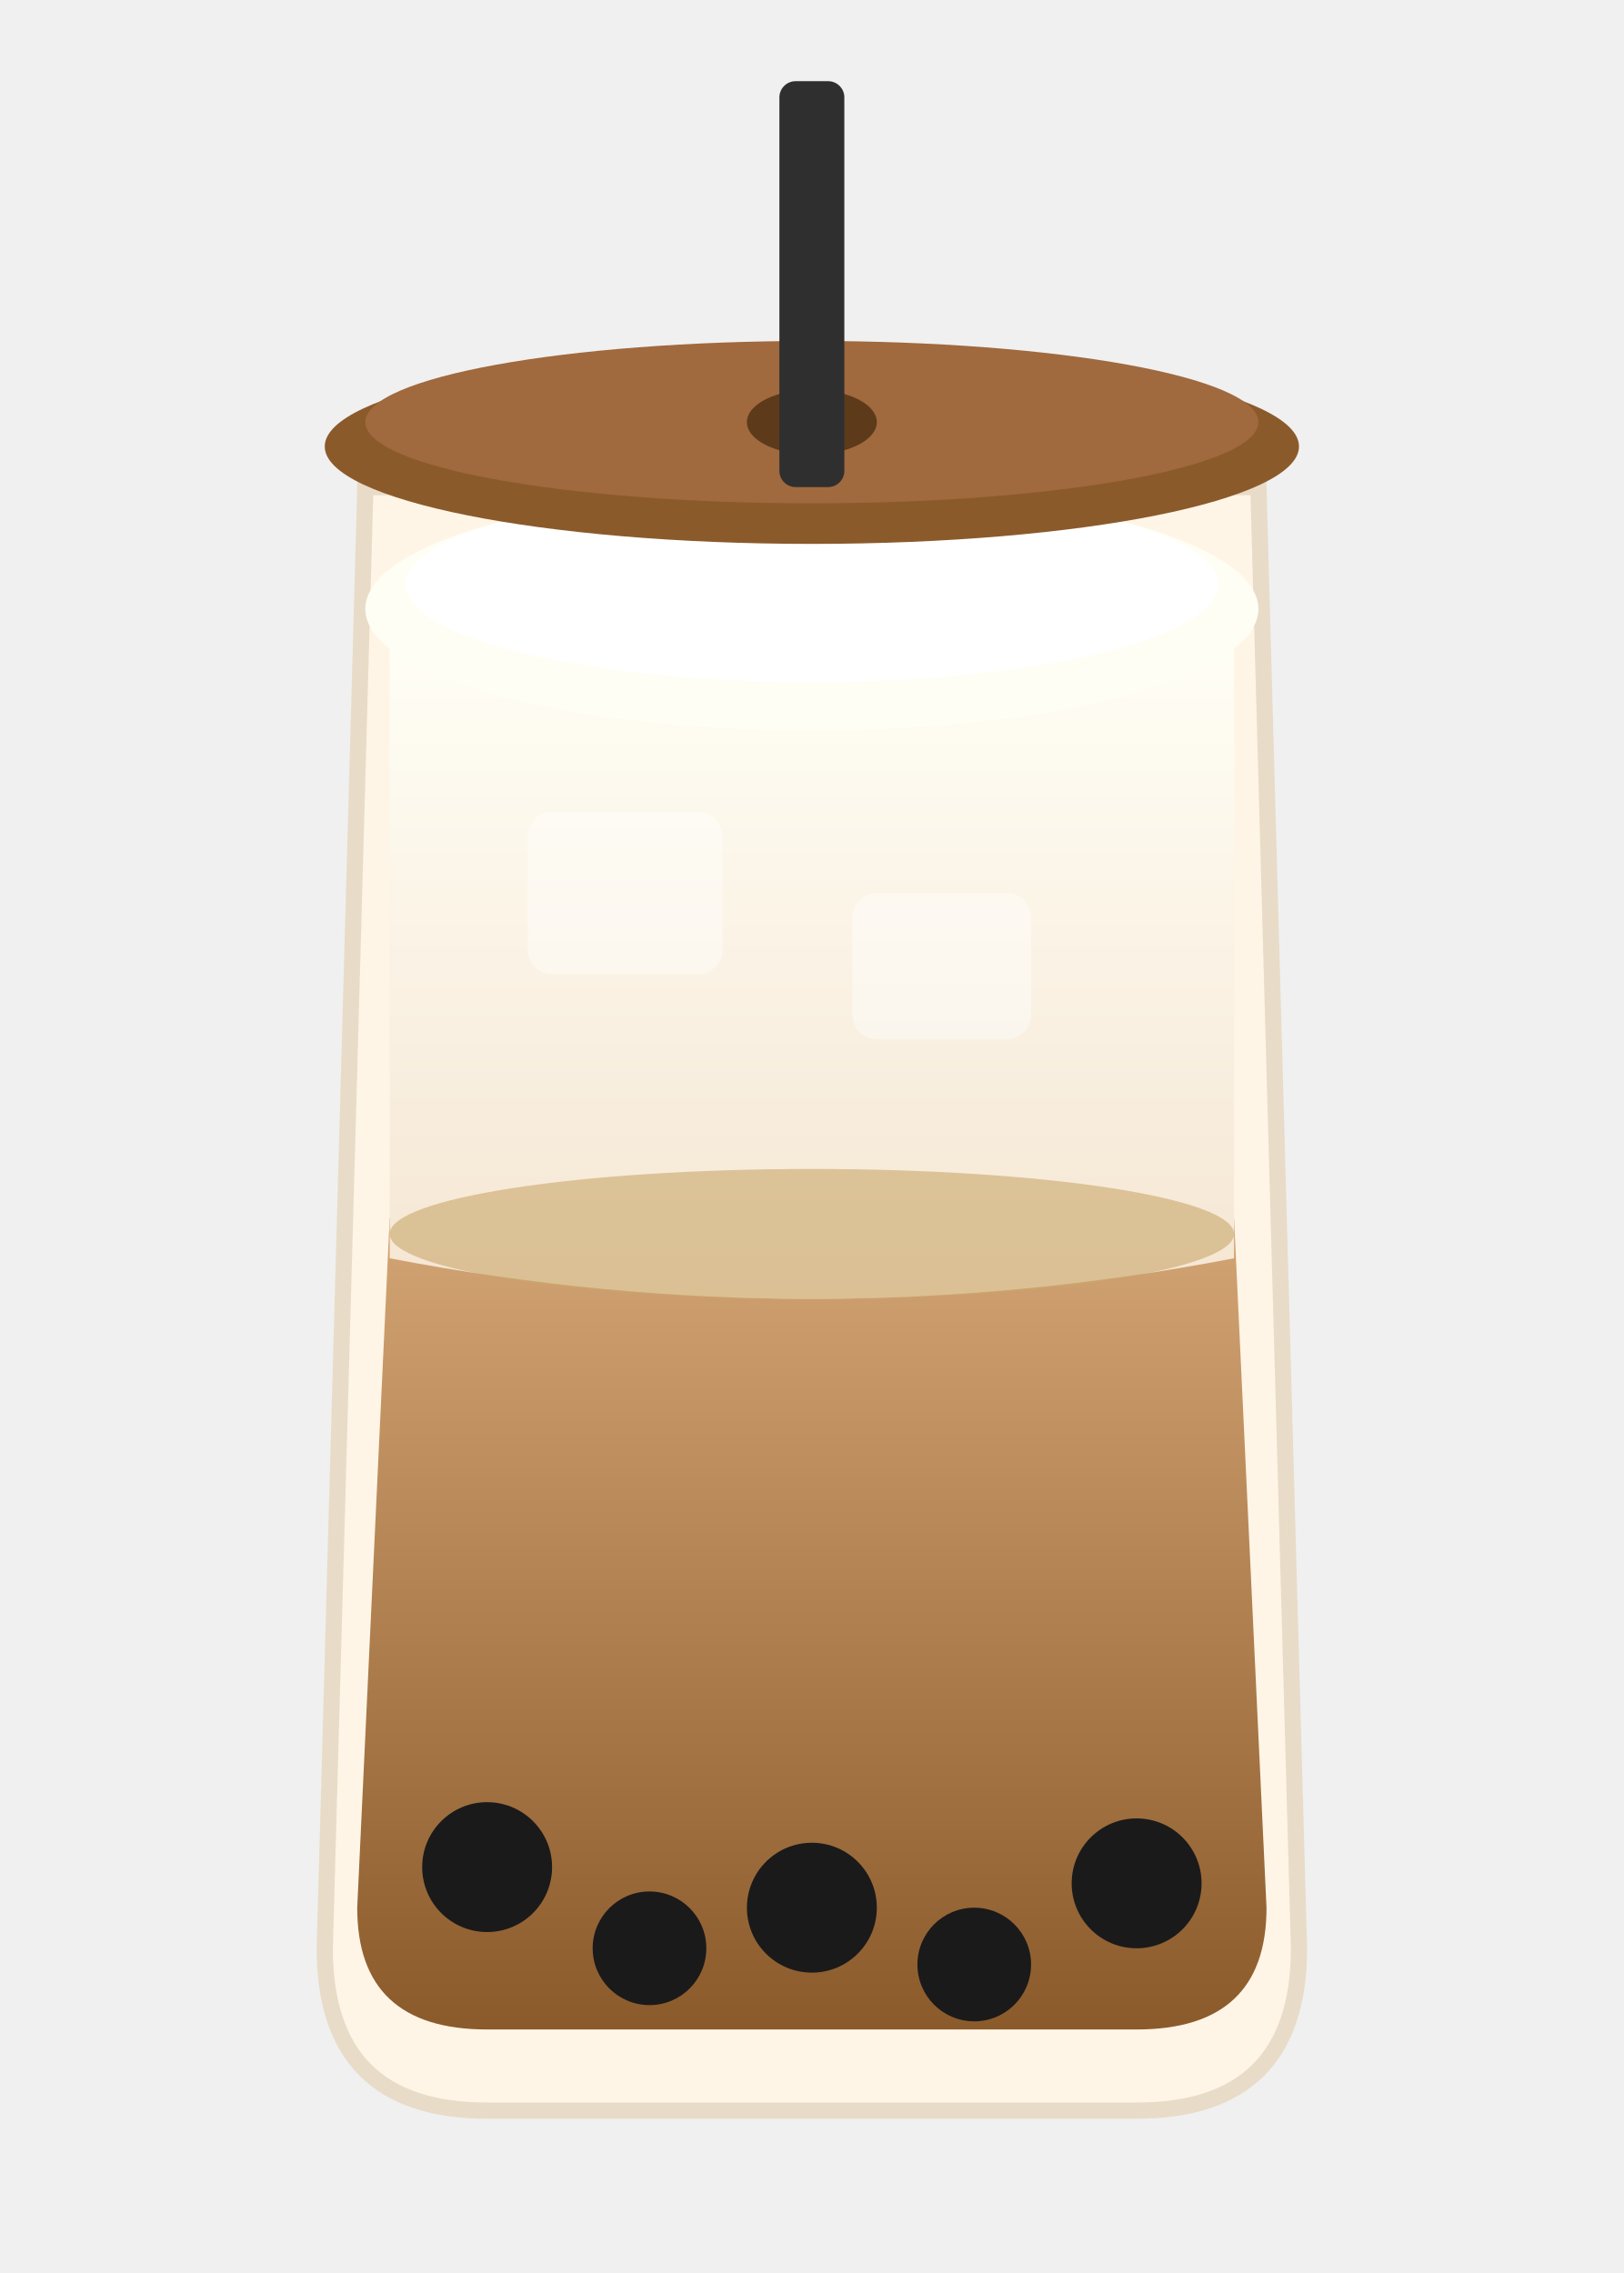
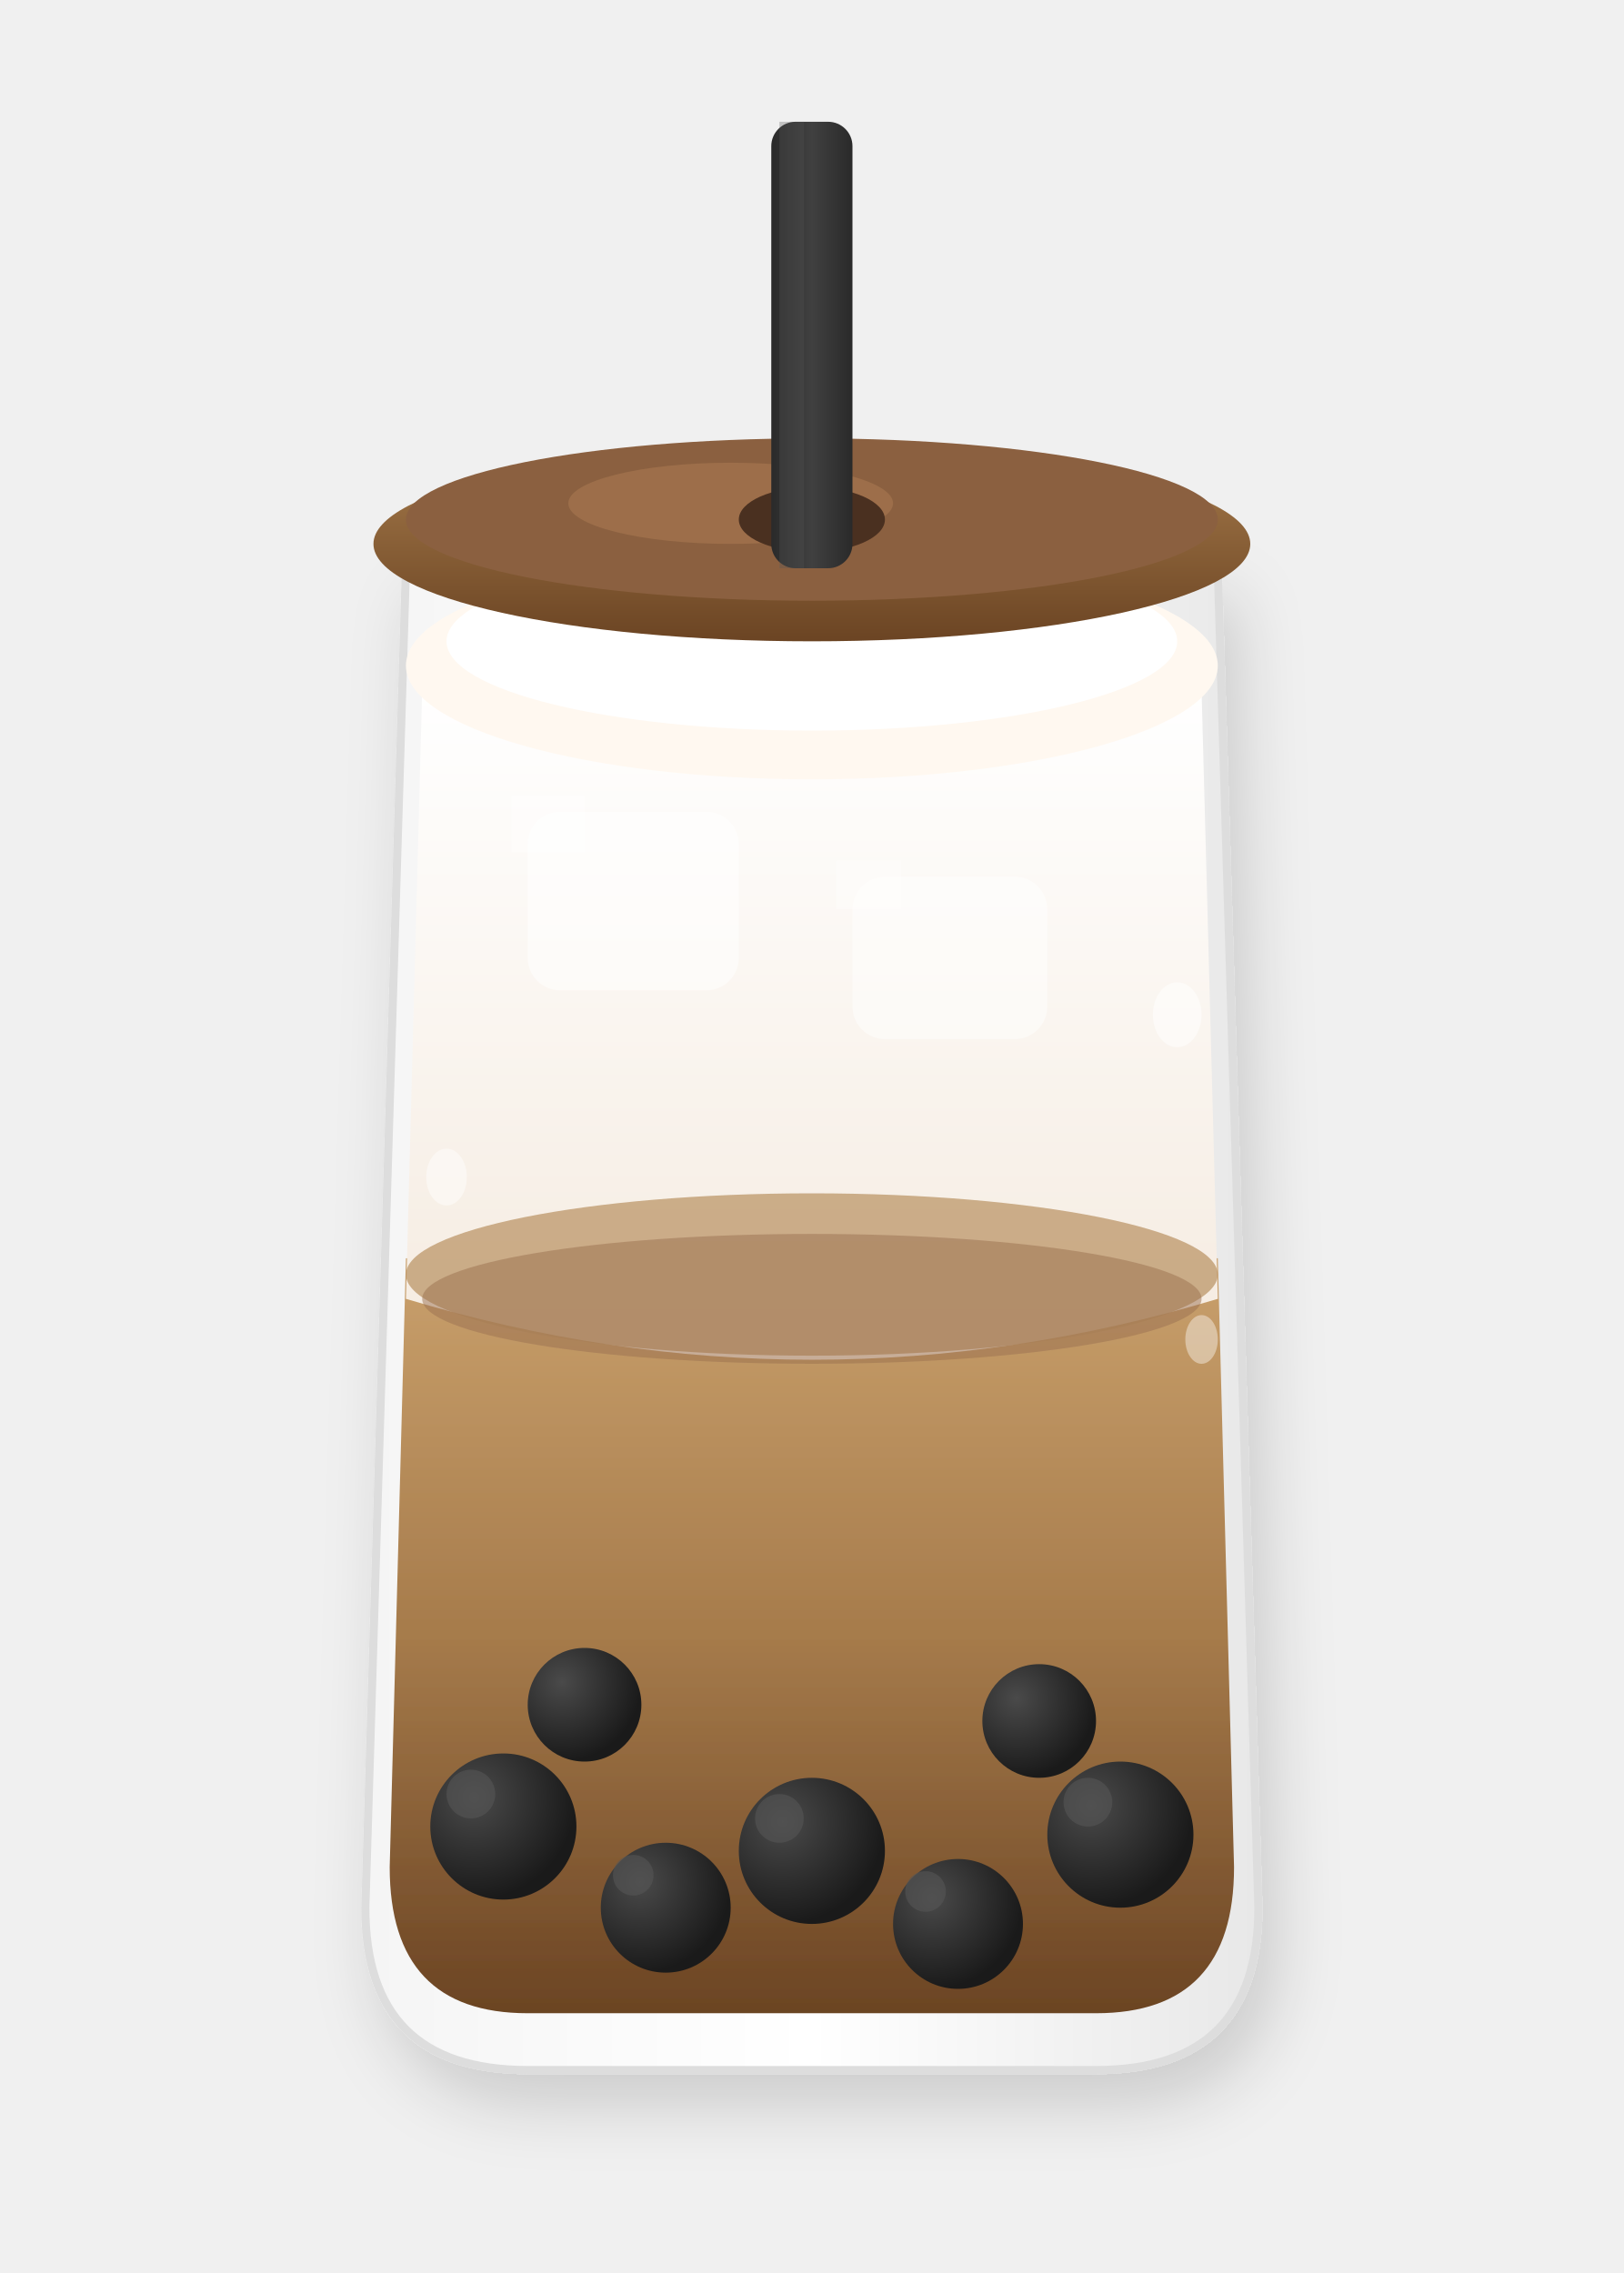
<svg xmlns="http://www.w3.org/2000/svg" viewBox="0 0 200 280">
  <defs>
-     <linearGradient id="icedLatte" x1="0%" y1="0%" x2="0%" y2="100%">
-       <stop offset="0%" style="stop-color:#D4A574" />
-       <stop offset="100%" style="stop-color:#8B5A2B" />
+     <linearGradient id="cupBodyLatte" x1="0%" y1="0%" x2="100%" y2="0%">
+       <stop offset="0%" style="stop-color:#f5f5f5" />
+       <stop offset="50%" style="stop-color:#ffffff" />
+       <stop offset="100%" style="stop-color:#e8e8e8" />
    </linearGradient>
-     <linearGradient id="latteLayer" x1="0%" y1="0%" x2="0%" y2="100%">
-       <stop offset="0%" style="stop-color:#FFFEF5" />
-       <stop offset="100%" style="stop-color:#F5E6D3" />
+     <linearGradient id="coffeeLayer" x1="0%" y1="0%" x2="0%" y2="100%">
+       <stop offset="0%" style="stop-color:#C9A06C" />
+       <stop offset="50%" style="stop-color:#A67B4B" />
+       <stop offset="100%" style="stop-color:#6B4423" />
    </linearGradient>
+     <linearGradient id="milkLayer" x1="0%" y1="0%" x2="0%" y2="100%">
+       <stop offset="0%" style="stop-color:#FFFFFF" />
+       <stop offset="100%" style="stop-color:#F5EBE0" />
+     </linearGradient>
+     <linearGradient id="latteLid" x1="0%" y1="0%" x2="0%" y2="100%">
+       <stop offset="0%" style="stop-color:#A67B4B" />
+       <stop offset="100%" style="stop-color:#6B4423" />
+     </linearGradient>
+     <linearGradient id="strawGradientLatte" x1="0%" y1="0%" x2="100%" y2="0%">
+       <stop offset="0%" style="stop-color:#2a2a2a" />
+       <stop offset="50%" style="stop-color:#404040" />
+       <stop offset="100%" style="stop-color:#2a2a2a" />
+     </linearGradient>
+     <radialGradient id="bobaGlowLatte" cx="30%" cy="30%" r="70%">
+       <stop offset="0%" style="stop-color:#4a4a4a" />
+       <stop offset="100%" style="stop-color:#1a1a1a" />
+     </radialGradient>
+     <filter id="shadowLatte" x="-20%" y="-20%" width="140%" height="140%">
+       <feDropShadow dx="2" dy="4" stdDeviation="4" flood-opacity="0.15" />
+     </filter>
  </defs>
-   <path d="M45 60 L40 240 Q40 260 60 260 L140 260 Q160 260 160 240 L155 60 Z" fill="#FFF5E6" stroke="#E8DCC8" stroke-width="2" />
-   <path d="M48 150 L44 235 Q44 250 60 250 L140 250 Q156 250 156 235 L152 150 Z" fill="url(#icedLatte)" />
-   <path d="M48 80 L48 155 Q100 165 152 155 L152 80 Z" fill="url(#latteLayer)" />
-   <ellipse cx="100" cy="152" rx="52" ry="8" fill="#C9A66B" opacity="0.6" />
-   <rect x="65" y="100" width="24" height="20" fill="#FFFFFF" opacity="0.4" rx="3" />
-   <rect x="105" y="110" width="22" height="18" fill="#FFFFFF" opacity="0.4" rx="3" />
-   <ellipse cx="100" cy="75" rx="55" ry="15" fill="#FFFEF5" />
-   <ellipse cx="100" cy="72" rx="50" ry="12" fill="#FFFFFF" />
-   <circle cx="60" cy="230" r="8" fill="#1A1A1A" />
-   <circle cx="80" cy="240" r="7" fill="#1A1A1A" />
-   <circle cx="100" cy="235" r="8" fill="#1A1A1A" />
-   <circle cx="120" cy="242" r="7" fill="#1A1A1A" />
-   <circle cx="140" cy="232" r="8" fill="#1A1A1A" />
-   <ellipse cx="100" cy="55" rx="60" ry="12" fill="#8B5A2B" />
-   <ellipse cx="100" cy="52" rx="55" ry="10" fill="#A0693E" />
-   <ellipse cx="100" cy="52" rx="8" ry="4" fill="#5D3A1A" />
-   <rect x="96" y="10" width="8" height="50" fill="#2F2F2F" rx="2" />
+   <g filter="url(#shadowLatte)">
+     <path d="M50 70 L45 235 Q45 255 65 255 L135 255 Q155 255 155 235 L150 70 Z" fill="url(#cupBodyLatte)" stroke="#ddd" stroke-width="1" />
+     <path d="M50 155 L48 230 Q48 248 65 248 L135 248 Q152 248 152 230 L150 155 Z" fill="url(#coffeeLayer)" />
+     <path d="M52 85 L50 160 Q100 175 150 160 L148 85 Z" fill="url(#milkLayer)" />
+     <ellipse cx="100" cy="157" rx="50" ry="10" fill="#B89060" opacity="0.7" />
+     <ellipse cx="100" cy="160" rx="48" ry="8" fill="#9A7050" opacity="0.5" />
+     <rect x="65" y="100" width="26" height="22" rx="4" fill="#FFFFFF" opacity="0.5" />
+     <rect x="63" y="98" width="9" height="7" fill="#FFFFFF" opacity="0.35" />
+     <rect x="105" y="108" width="24" height="20" rx="4" fill="#FFFFFF" opacity="0.45" />
+     <rect x="103" y="106" width="8" height="6" fill="#FFFFFF" opacity="0.3" />
+   </g>
+   <ellipse cx="100" cy="82" rx="50" ry="14" fill="#FFF8F0" />
+   <ellipse cx="100" cy="79" rx="45" ry="11" fill="#FFFFFF" />
+   <ellipse cx="85" cy="76" rx="18" ry="6" fill="#ffffff" opacity="0.9" />
+   <g>
+     <circle cx="62" cy="225" r="9" fill="url(#bobaGlowLatte)" />
+     <circle cx="58" cy="221" r="3" fill="#555" opacity="0.6" />
+     <circle cx="82" cy="235" r="8" fill="url(#bobaGlowLatte)" />
+     <circle cx="78" cy="231" r="2.5" fill="#555" opacity="0.6" />
+     <circle cx="100" cy="228" r="9" fill="url(#bobaGlowLatte)" />
+     <circle cx="96" cy="224" r="3" fill="#555" opacity="0.6" />
+     <circle cx="118" cy="237" r="8" fill="url(#bobaGlowLatte)" />
+     <circle cx="114" cy="233" r="2.5" fill="#555" opacity="0.6" />
+     <circle cx="138" cy="226" r="9" fill="url(#bobaGlowLatte)" />
+     <circle cx="134" cy="222" r="3" fill="#555" opacity="0.6" />
+     <circle cx="72" cy="210" r="7" fill="url(#bobaGlowLatte)" />
+     <circle cx="128" cy="212" r="7" fill="url(#bobaGlowLatte)" />
+   </g>
+   <ellipse cx="100" cy="67" rx="54" ry="12" fill="url(#latteLid)" />
+   <ellipse cx="100" cy="64" rx="50" ry="10" fill="#8B6040" />
+   <ellipse cx="90" cy="62" rx="20" ry="5" fill="#A87850" opacity="0.6" />
+   <ellipse cx="100" cy="64" rx="9" ry="4" fill="#4A3020" />
+   <rect x="95" y="15" width="10" height="55" rx="3" fill="url(#strawGradientLatte)" />
+   <rect x="96" y="15" width="3" height="55" fill="#555" opacity="0.3" />
+   <ellipse cx="145" cy="125" rx="3" ry="4" fill="#fff" opacity="0.5" />
+   <ellipse cx="148" cy="165" rx="2" ry="3" fill="#fff" opacity="0.4" />
+   <ellipse cx="55" cy="145" rx="2.5" ry="3.5" fill="#fff" opacity="0.45" />
</svg>
